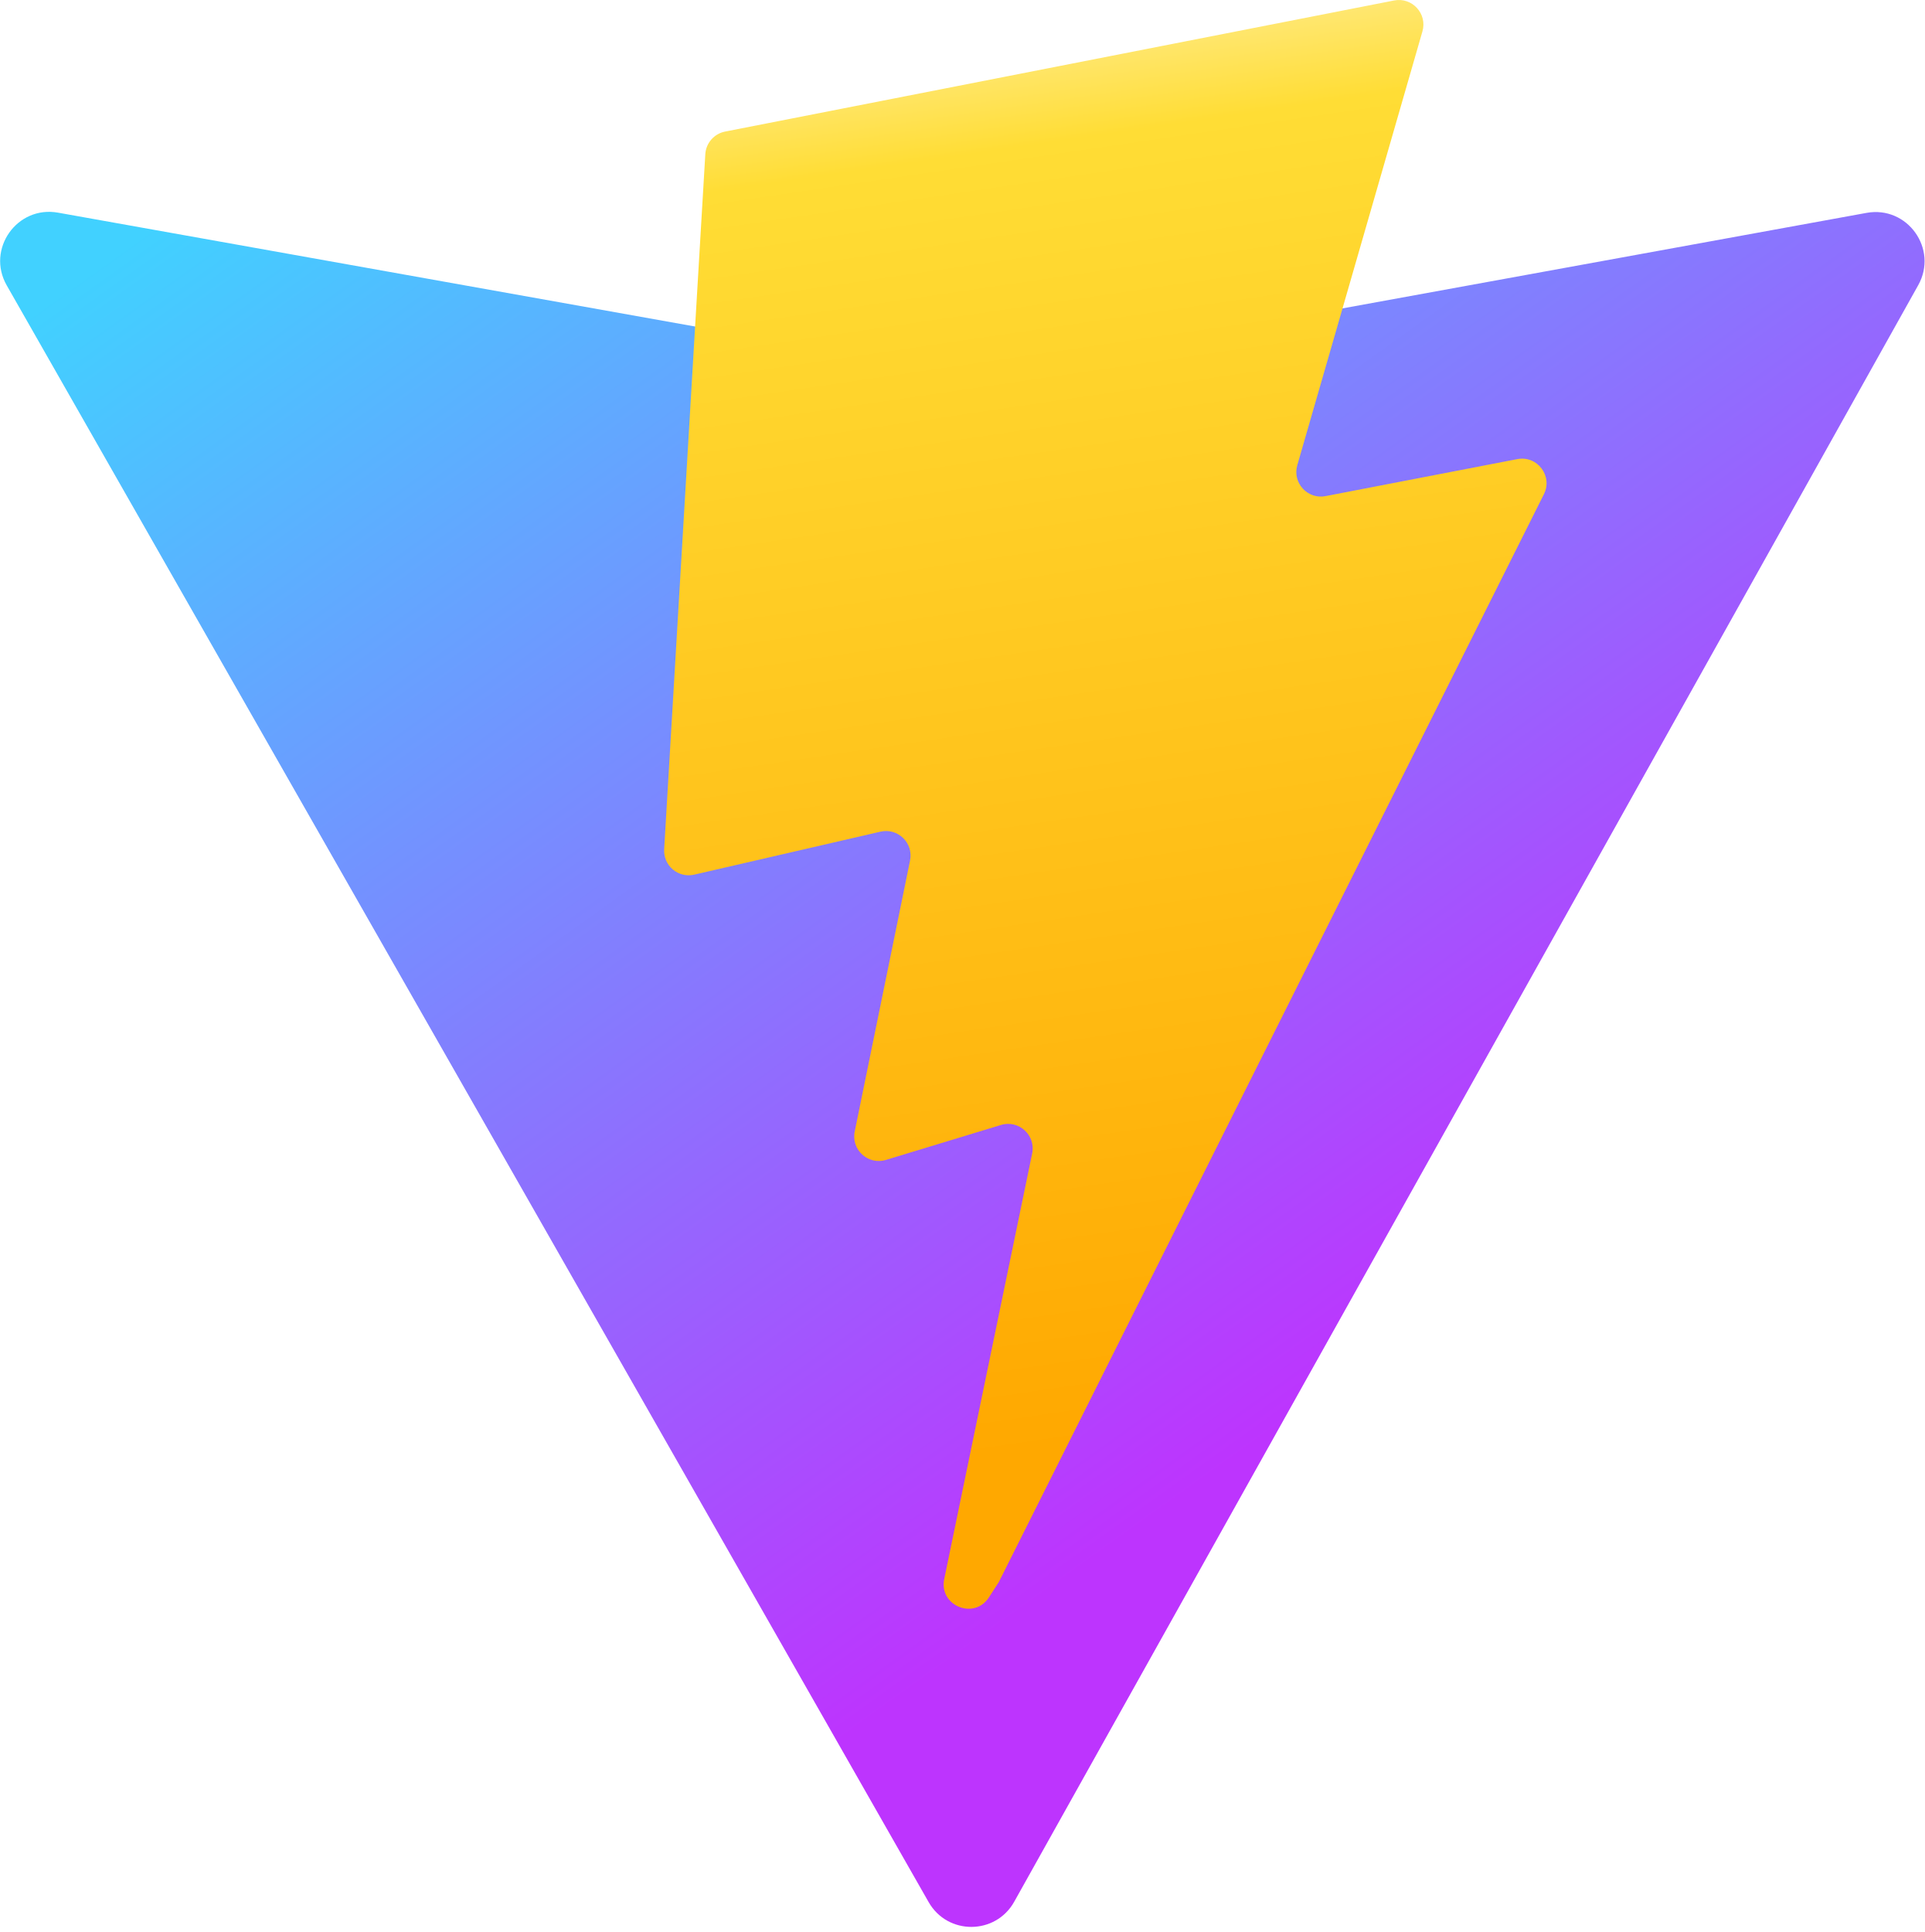
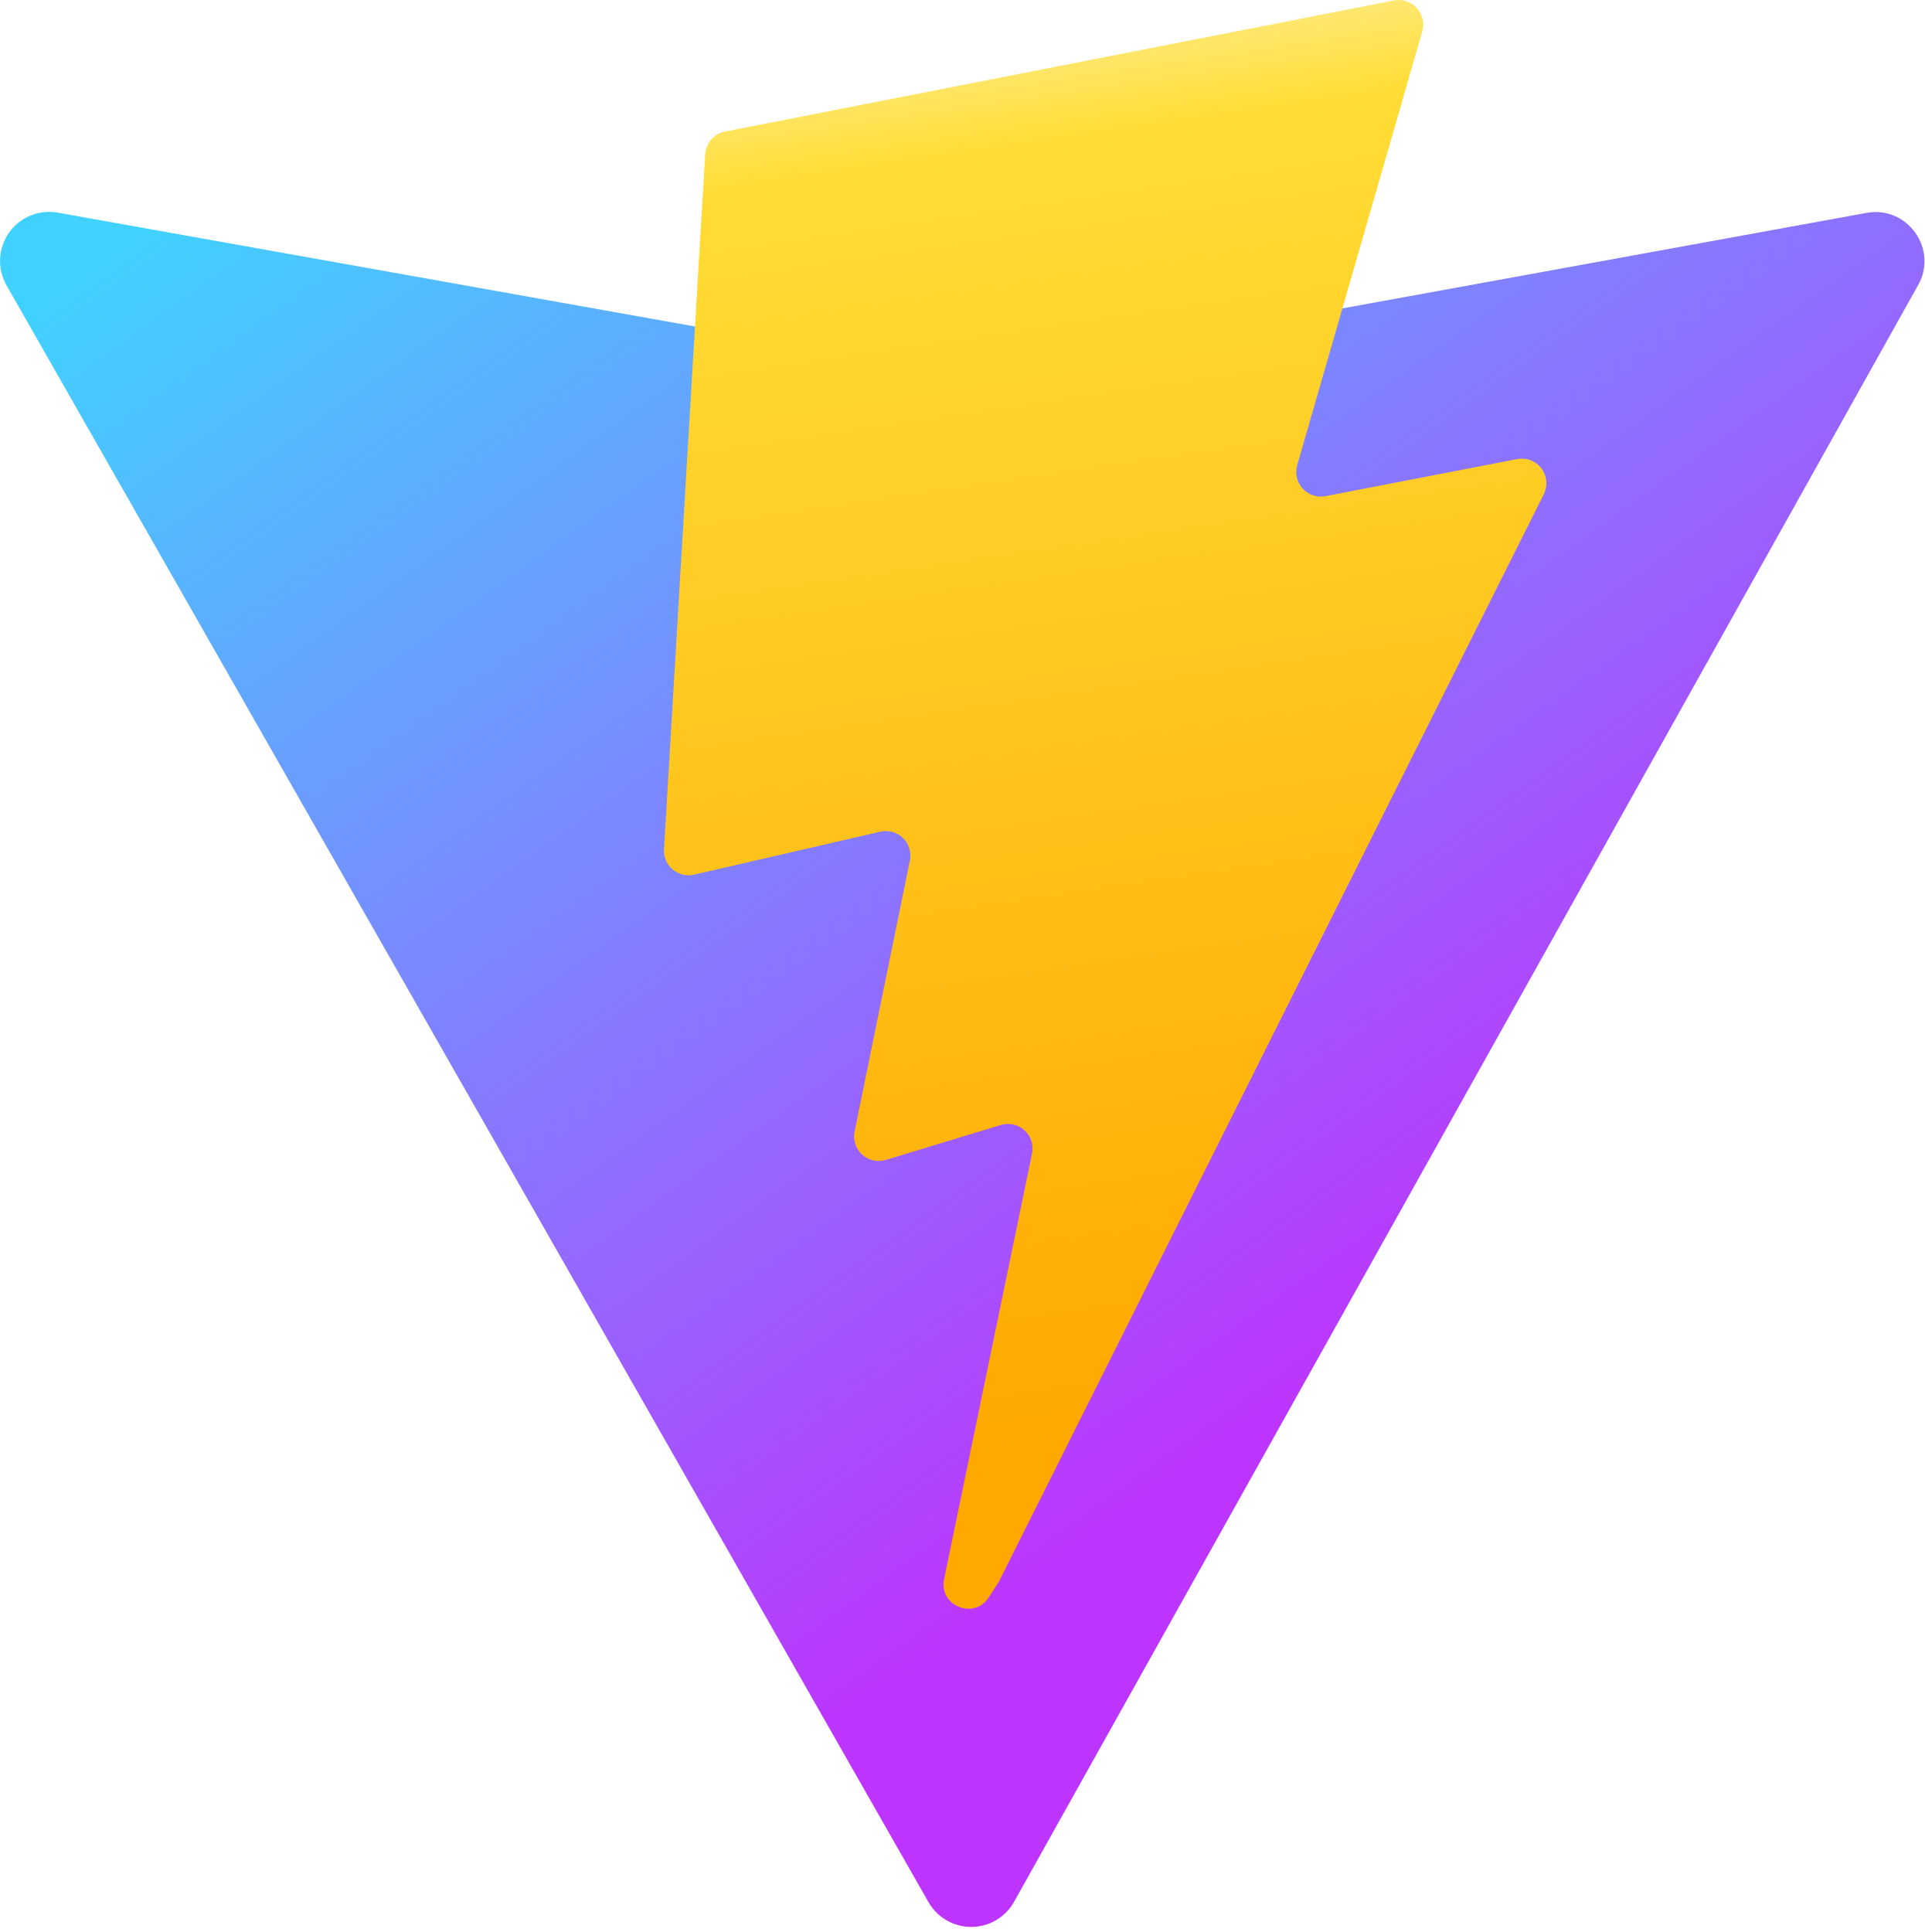
- <svg xmlns="http://www.w3.org/2000/svg" aria-hidden="true" role="img" class="iconify iconify--logos" width="31.88" height="32" preserveAspectRatio="xMidYMid meet" viewBox="0 0 256 257">
+ <svg xmlns="http://www.w3.org/2000/svg" viewBox="0 0 256 257">
  <defs>
-     <linearGradient id="IconifyId1813088fe1fbc01fb466" x1="-.828%" x2="57.636%" y1="7.652%" y2="78.411%">
+     <linearGradient id="a" x1="-.83%" x2="57.64%" y1="7.65%" y2="78.41%">
      <stop offset="0%" stop-color="#41D1FF" />
      <stop offset="100%" stop-color="#BD34FE" />
    </linearGradient>
-     <linearGradient id="IconifyId1813088fe1fbc01fb467" x1="43.376%" x2="50.316%" y1="2.242%" y2="89.03%">
+     <linearGradient id="b" x1="43.38%" x2="50.32%" y1="2.24%" y2="89.03%">
      <stop offset="0%" stop-color="#FFEA83" />
-       <stop offset="8.333%" stop-color="#FFDD35" />
+       <stop offset="8.33%" stop-color="#FFDD35" />
      <stop offset="100%" stop-color="#FFA800" />
    </linearGradient>
  </defs>
-   <path fill="url(#IconifyId1813088fe1fbc01fb466)" d="M255.153 37.938L134.897 252.976c-2.483 4.44-8.862 4.466-11.382.048L.875 37.958c-2.746-4.814 1.371-10.646 6.827-9.67l120.385 21.517a6.537 6.537 0 0 0 2.322-.004l117.867-21.483c5.438-.991 9.574 4.796 6.877 9.62Z" />
-   <path fill="url(#IconifyId1813088fe1fbc01fb467)" d="M185.432.063L96.44 17.501a3.268 3.268 0 0 0-2.634 3.014l-5.474 92.456a3.268 3.268 0 0 0 3.997 3.378l24.777-5.718c2.318-.535 4.413 1.507 3.936 3.838l-7.361 36.047c-.495 2.426 1.782 4.5 4.151 3.78l15.304-4.649c2.372-.72 4.652 1.36 4.15 3.788l-11.698 56.621c-.732 3.542 3.979 5.473 5.943 2.437l1.313-2.028l72.516-144.72c1.215-2.423-.88-5.186-3.54-4.672l-25.505 4.922c-2.396.462-4.435-1.77-3.759-4.114l16.646-57.705c.677-2.35-1.37-4.583-3.769-4.113Z" />
+   <path fill="url(#a)" d="M255.15 37.94 134.9 252.98a6.54 6.54 0 0 1-11.39.04L.87 37.96a6.53 6.53 0 0 1 6.83-9.67L128.1 49.8a6.54 6.54 0 0 0 2.32 0l117.87-21.48c5.43-1 9.57 4.8 6.87 9.62Z" />
+   <path fill="url(#b)" d="M185.43.06 96.44 17.5a3.27 3.27 0 0 0-2.63 3.02l-5.48 92.45a3.27 3.27 0 0 0 4 3.38l24.78-5.72a3.27 3.27 0 0 1 3.93 3.84l-7.36 36.05a3.27 3.27 0 0 0 4.15 3.78l15.3-4.65a3.27 3.27 0 0 1 4.16 3.78l-11.7 56.63c-.73 3.54 3.98 5.47 5.94 2.43l1.31-2.02 72.52-144.72a3.27 3.27 0 0 0-3.54-4.68L176.32 66a3.27 3.27 0 0 1-3.76-4.12l16.64-57.7a3.27 3.27 0 0 0-3.77-4.12Z" />
</svg>
